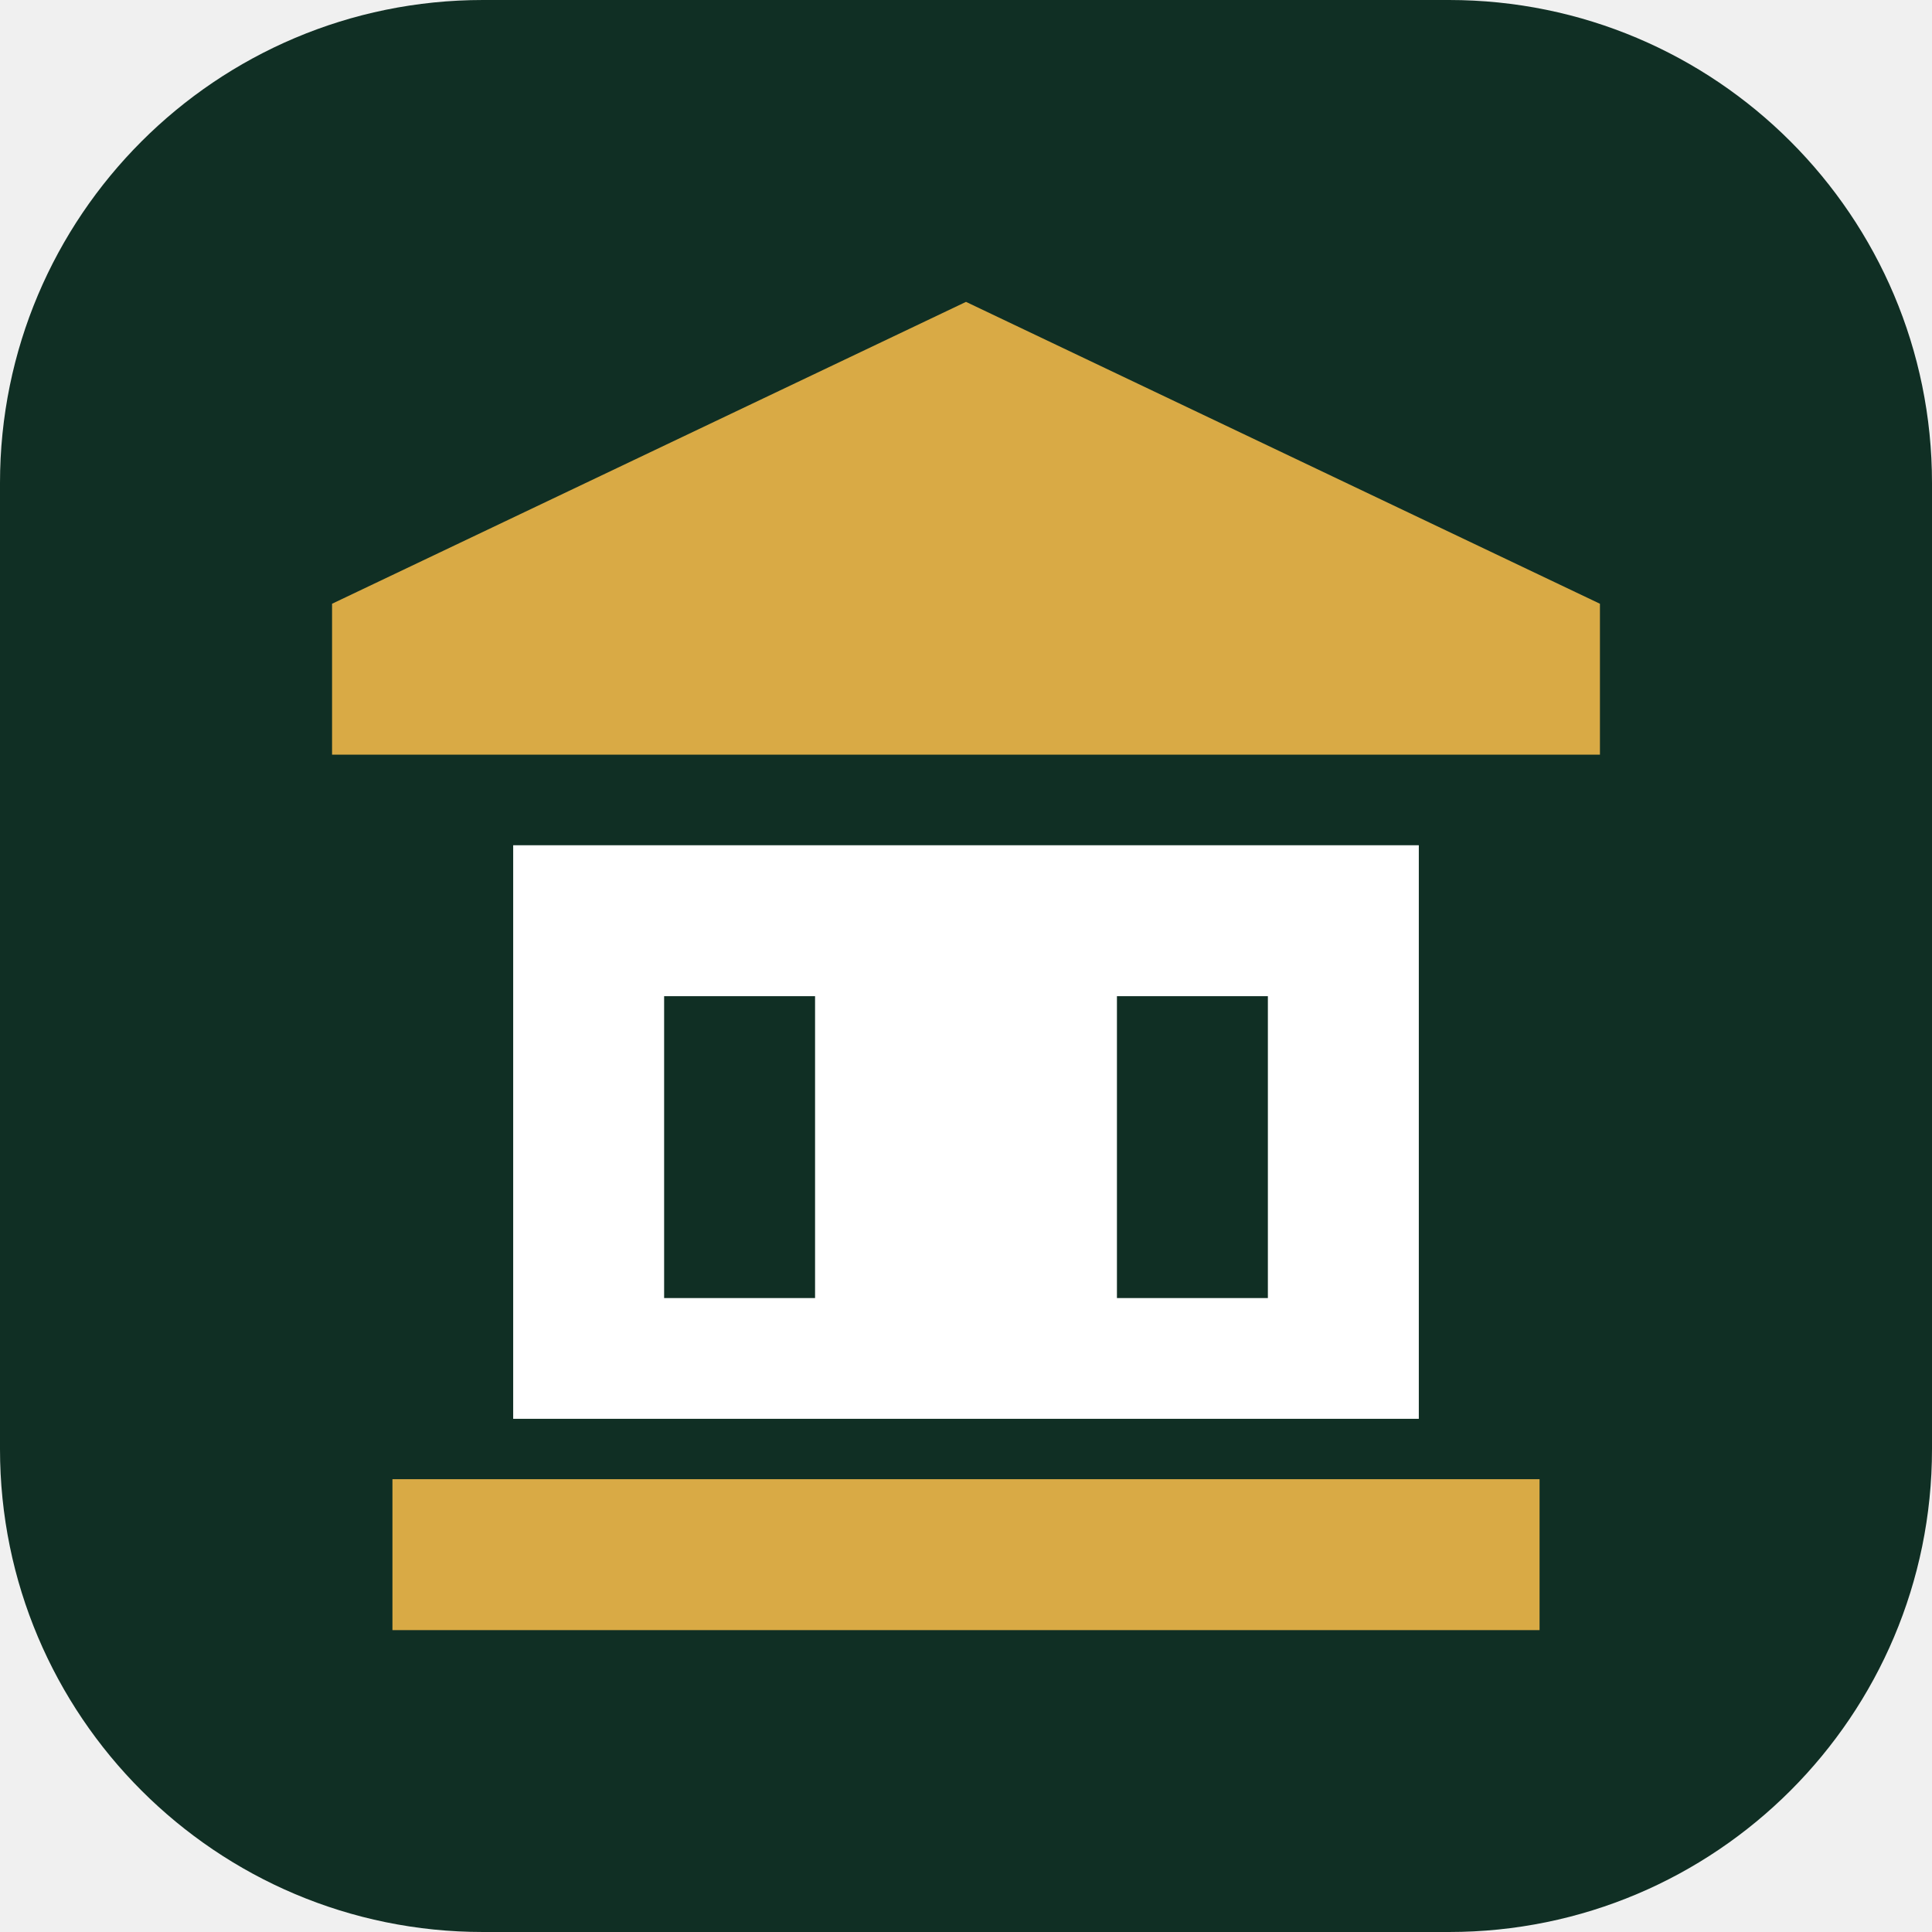
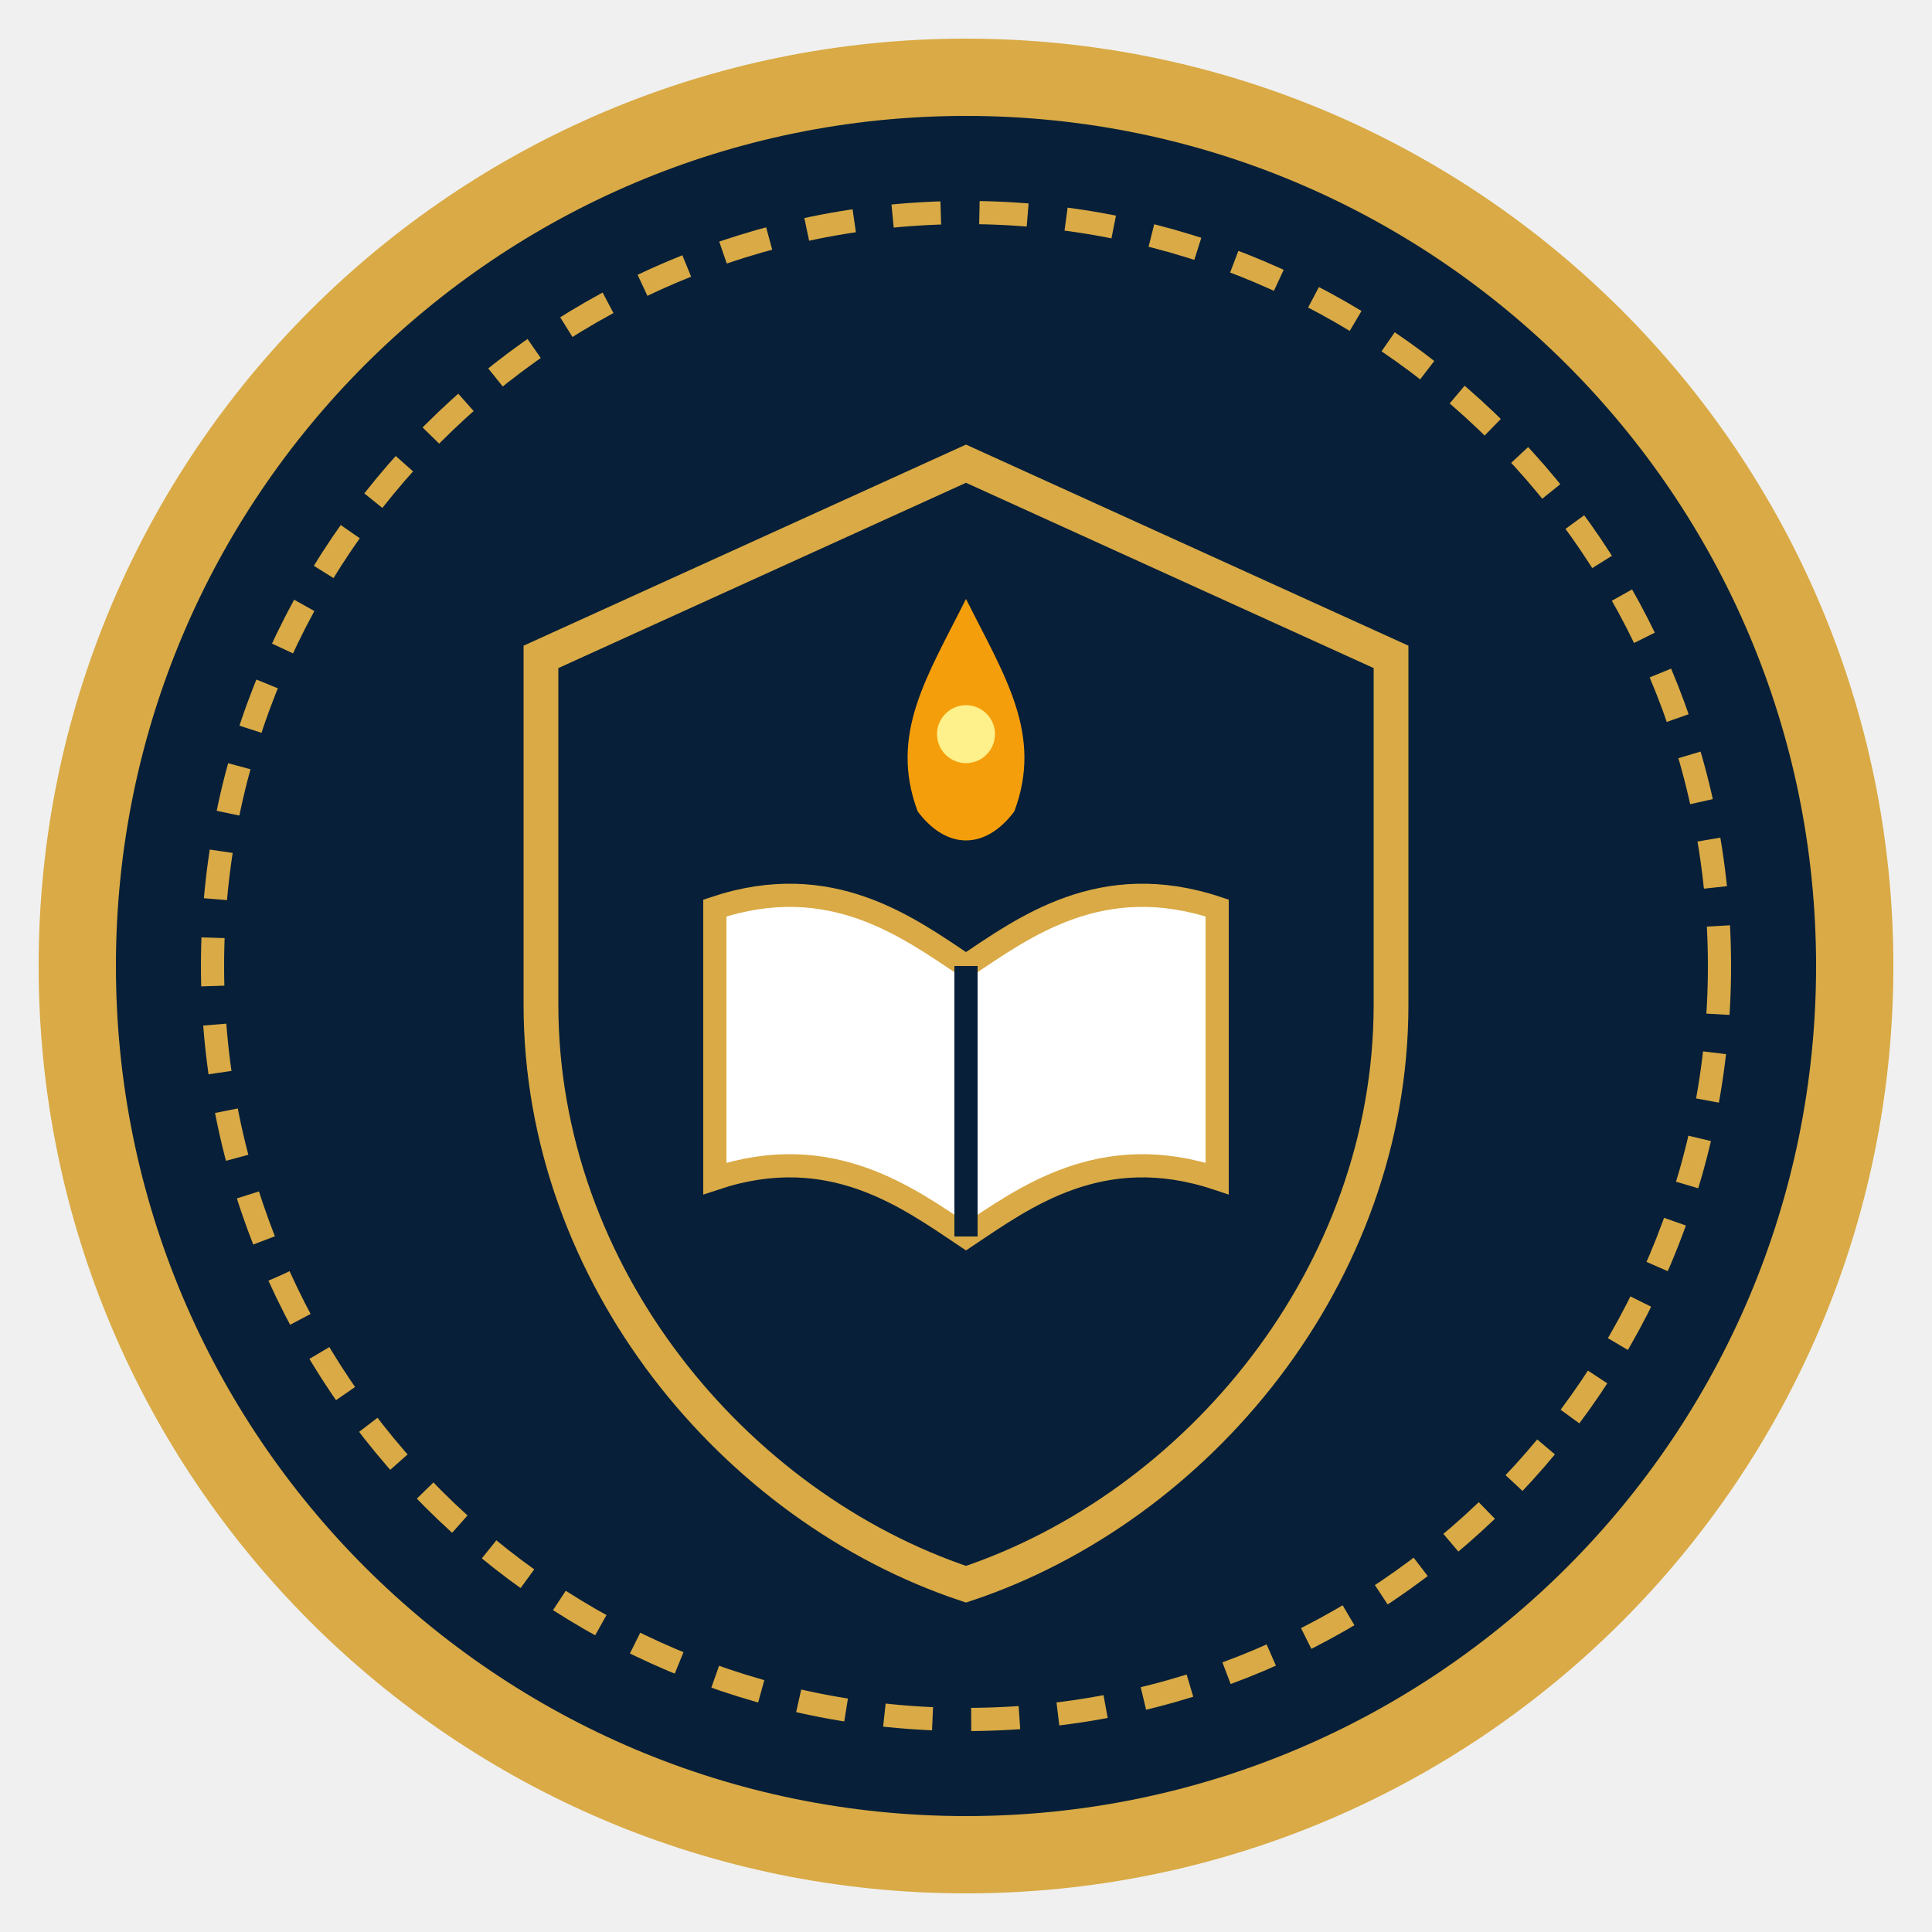
- <svg xmlns="http://www.w3.org/2000/svg" viewBox="0 0 64 64">
-   <rect width="64" height="64" rx="16" fill="#102f24" />
-   <path d="M32 10 53 20v5H11v-5L32 10Z" fill="#d9aa45" />
-   <path d="M17 28h30v19H17z" fill="#fff" />
-   <path d="M22 33h5v10h-5zm15 0h5v10h-5z" fill="#102f24" />
-   <path d="M13 49h38v5H13z" fill="#d9aa45" />
+ <svg xmlns="http://www.w3.org/2000/svg" viewBox="0 0 100 100">
+   <circle cx="50" cy="50" r="48" fill="#d9aa45" />
+   <circle cx="50" cy="50" r="44" fill="#071f38" />
+   <circle cx="50" cy="50" r="39" fill="none" stroke="#d9aa45" stroke-width="1.2" stroke-dasharray="2.5 2" />
+   <path d="M50 24 L72 34 V52 C72 66 62 78 50 82 C38 78 28 66 28 52 V34 Z" fill="#071f38" stroke="#d9aa45" stroke-width="1.8" />
+   <path d="M50 31 C52 35 54 38 52.5 42 C51 44 49 44 47.5 42 C46 38 48 35 50 31 Z" fill="#f59e0b" />
+   <circle cx="50" cy="38" r="1.5" fill="#fef08a" />
+   <path d="M37 47 C43 45 47 48 50 50 C53 48 57 45 63 47 V61 C57 59 53 62 50 64 C47 62 43 59 37 61 Z" fill="#ffffff" stroke="#d9aa45" stroke-width="1.2" />
+   <line x1="50" y1="50" x2="50" y2="64" stroke="#071f38" stroke-width="1.2" />
</svg>
